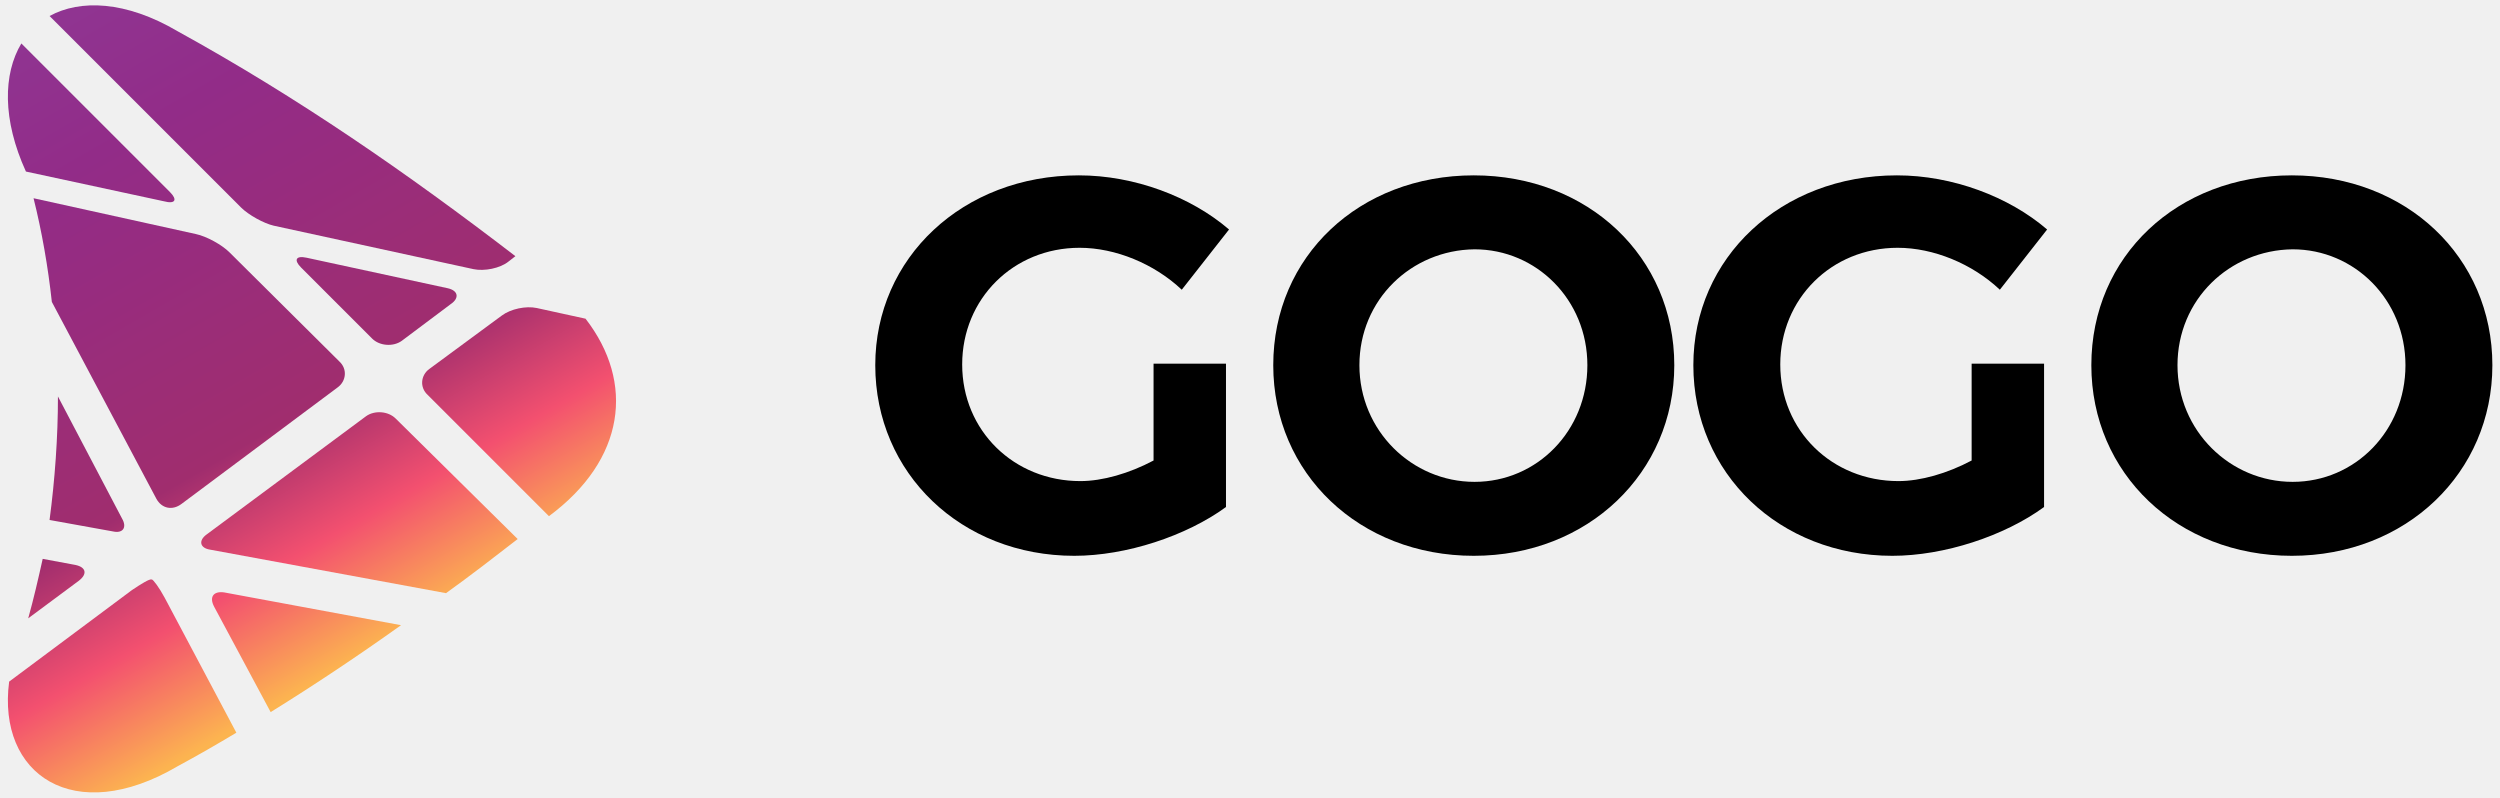
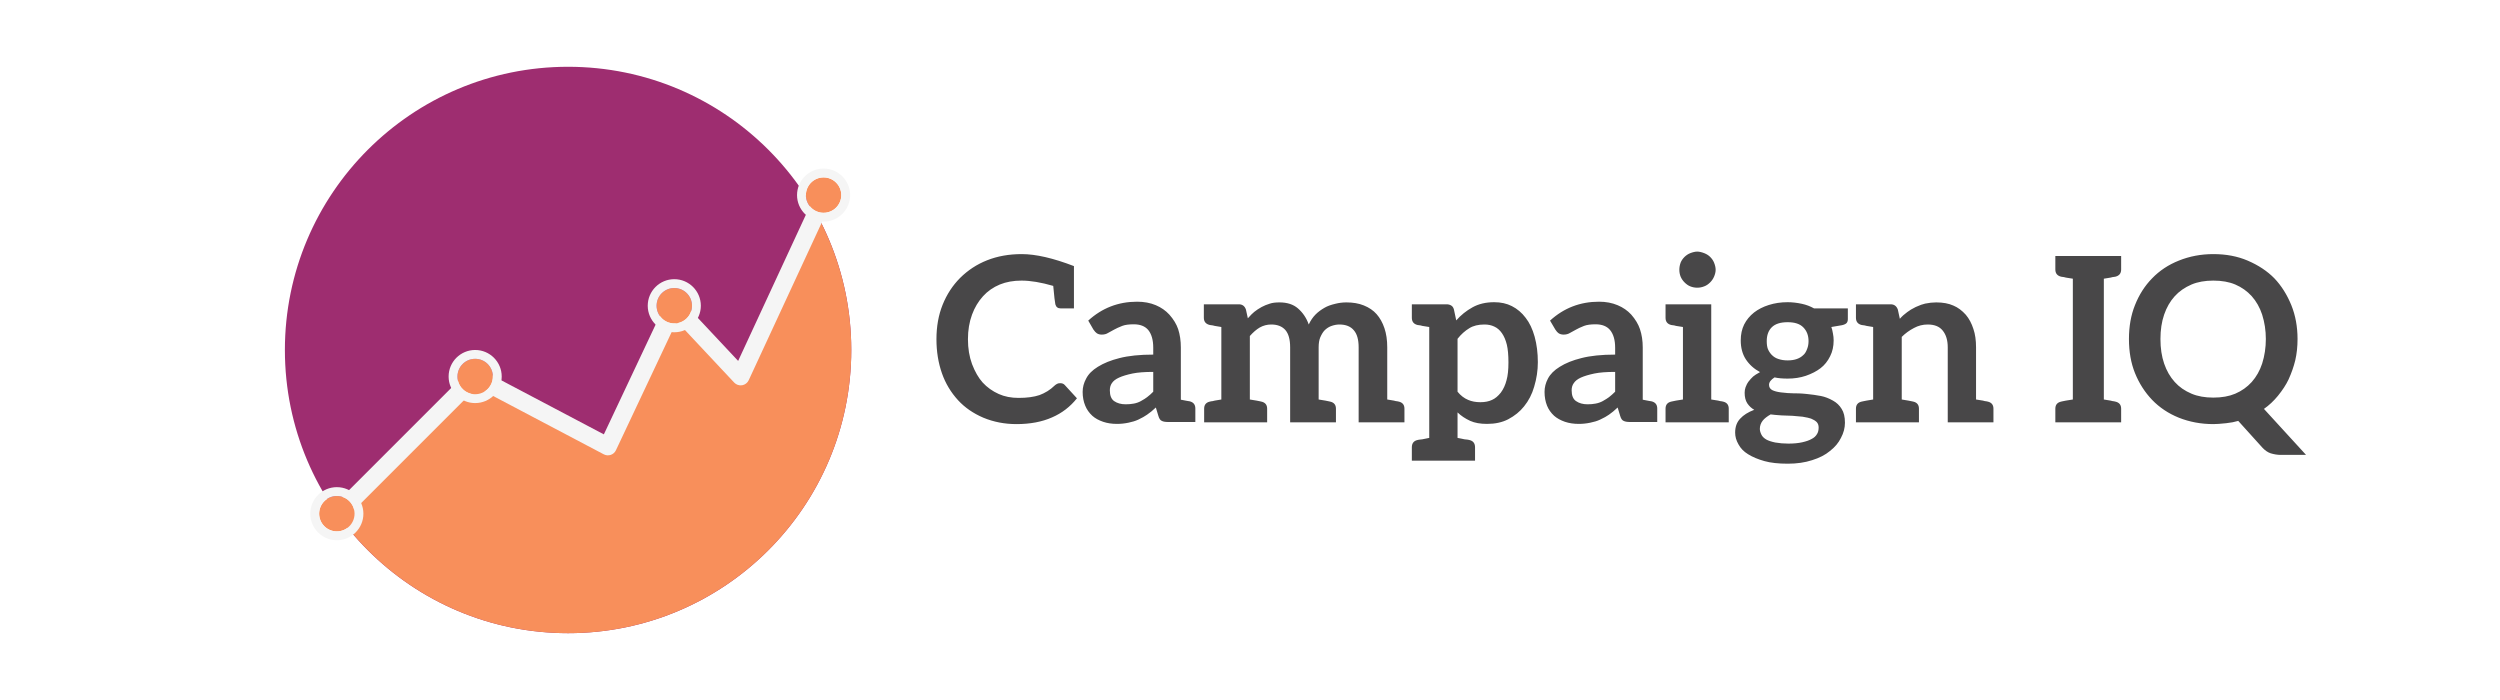
- <svg xmlns="http://www.w3.org/2000/svg" version="1.1" id="Layer_1" x="0px" y="0px" viewBox="0 0 327.9 104.6" style="enable-background:new 0 0 327.9 104.6;" xml:space="preserve">
-   <style type="text/css">
- 	.st0{fill:url(#SVGID_1_);}
- 	.st1{fill:url(#SVGID_2_);}
- 	.st2{fill:url(#SVGID_3_);}
- 	.st3{fill:url(#SVGID_4_);}
- 	.st4{fill:url(#SVGID_5_);}
- 	.st5{fill:url(#SVGID_6_);}
- 	.st6{fill:url(#SVGID_7_);}
- 	.st7{fill:url(#SVGID_8_);}
- 	.st8{fill:url(#SVGID_9_);}
- 	.st9{fill:url(#SVGID_10_);}
- </style>
-   <g>
-     <linearGradient id="SVGID_1_" gradientUnits="userSpaceOnUse" x1="-12.158" y1="-21.078" x2="50.025" y2="86.625">
-       <stop offset="0" style="stop-color:#8C42A1" />
-       <stop offset="0.389" style="stop-color:#922C88" />
-       <stop offset="0.731" style="stop-color:#A02D6E" />
-       <stop offset="0.86" style="stop-color:#F3506F" />
-       <stop offset="0.985" style="stop-color:#FCB450" />
-     </linearGradient>
-     <path class="st0" d="M20.5,65.4c0.7,1.3,2.1,1.6,3.3,0.7l20.5-15.3c1.1-0.8,1.3-2.4,0.2-3.4L30.1,33.1c-1-1-3-2.1-4.4-2.4L4.4,26   c1.1,4.4,1.9,9,2.4,13.6L20.5,65.4z" />
-     <linearGradient id="SVGID_2_" gradientUnits="userSpaceOnUse" x1="-40.403" y1="-4.771" x2="21.78" y2="102.932">
-       <stop offset="0" style="stop-color:#8C42A1" />
-       <stop offset="0.389" style="stop-color:#922C88" />
-       <stop offset="0.731" style="stop-color:#A02D6E" />
-       <stop offset="0.86" style="stop-color:#F3506F" />
-       <stop offset="0.985" style="stop-color:#FCB450" />
-     </linearGradient>
-     <path class="st1" d="M9.9,74.1l-4.3-0.8C5,76,4.4,78.6,3.7,81.1l6.6-4.9C11.5,75.3,11.3,74.4,9.9,74.1z" />
-     <linearGradient id="SVGID_3_" gradientUnits="userSpaceOnUse" x1="-32.969" y1="-9.063" x2="29.213" y2="98.64">
-       <stop offset="0" style="stop-color:#8C42A1" />
-       <stop offset="0.389" style="stop-color:#922C88" />
-       <stop offset="0.731" style="stop-color:#A02D6E" />
-       <stop offset="0.86" style="stop-color:#F3506F" />
-       <stop offset="0.985" style="stop-color:#FCB450" />
-     </linearGradient>
-     <path class="st2" d="M16,68L7.6,52c0,5.4-0.4,10.9-1.1,16.2l8.3,1.5C16.1,70,16.7,69.2,16,68z" />
-     <linearGradient id="SVGID_4_" gradientUnits="userSpaceOnUse" x1="-12.813" y1="-20.7" x2="49.369" y2="87.003">
-       <stop offset="0" style="stop-color:#8C42A1" />
-       <stop offset="0.389" style="stop-color:#922C88" />
-       <stop offset="0.731" style="stop-color:#A02D6E" />
-       <stop offset="0.86" style="stop-color:#F3506F" />
-       <stop offset="0.985" style="stop-color:#FCB450" />
-     </linearGradient>
-     <path class="st3" d="M22.3,25.2L2.8,5.7c-2.4,4-2.5,10,0.6,16.8l18.1,3.9C23,26.8,23.3,26.2,22.3,25.2z" />
-     <linearGradient id="SVGID_5_" gradientUnits="userSpaceOnUse" x1="7.894" y1="-32.655" x2="70.076" y2="75.048">
-       <stop offset="0" style="stop-color:#8C42A1" />
-       <stop offset="0.389" style="stop-color:#922C88" />
-       <stop offset="0.731" style="stop-color:#A02D6E" />
-       <stop offset="0.86" style="stop-color:#F3506F" />
-       <stop offset="0.985" style="stop-color:#FCB450" />
-     </linearGradient>
-     <path class="st4" d="M35.9,29.6l26.2,5.7c1.4,0.3,3.5-0.1,4.6-1l0.9-0.7C53.4,22.7,39.1,12.8,23.3,4.1c-6.8-4-12.8-4.2-16.8-2   l25.1,25.1C32.6,28.2,34.6,29.3,35.9,29.6z" />
-     <linearGradient id="SVGID_6_" gradientUnits="userSpaceOnUse" x1="9.082" y1="-33.341" x2="71.265" y2="74.362">
-       <stop offset="0" style="stop-color:#8C42A1" />
-       <stop offset="0.389" style="stop-color:#922C88" />
-       <stop offset="0.731" style="stop-color:#A02D6E" />
-       <stop offset="0.86" style="stop-color:#F3506F" />
-       <stop offset="0.985" style="stop-color:#FCB450" />
-     </linearGradient>
-     <path class="st5" d="M58.7,37.8l-18.5-4c-1.4-0.3-1.7,0.3-0.7,1.3l9.3,9.3c1,1,2.8,1.1,3.9,0.3l6.4-4.8   C60.3,39.1,60.1,38.1,58.7,37.8z" />
-     <linearGradient id="SVGID_7_" gradientUnits="userSpaceOnUse" x1="-17.145" y1="-18.198" x2="45.037" y2="89.504">
-       <stop offset="0" style="stop-color:#8C42A1" />
-       <stop offset="0.389" style="stop-color:#922C88" />
-       <stop offset="0.731" style="stop-color:#A02D6E" />
-       <stop offset="0.86" style="stop-color:#F3506F" />
-       <stop offset="0.985" style="stop-color:#FCB450" />
-     </linearGradient>
-     <path class="st6" d="M28.1,79.6l7.4,13.8C41.3,89.8,47,86,52.6,82l-23.2-4.3C28,77.5,27.4,78.3,28.1,79.6z" />
-     <linearGradient id="SVGID_8_" gradientUnits="userSpaceOnUse" x1="-7.617" y1="-23.7" x2="54.566" y2="84.003">
-       <stop offset="0" style="stop-color:#8C42A1" />
-       <stop offset="0.389" style="stop-color:#922C88" />
-       <stop offset="0.731" style="stop-color:#A02D6E" />
-       <stop offset="0.86" style="stop-color:#F3506F" />
-       <stop offset="0.985" style="stop-color:#FCB450" />
-     </linearGradient>
-     <path class="st7" d="M51.9,54.9c-1-1-2.8-1.1-3.9-0.3L27.1,70.1c-1.1,0.8-0.9,1.8,0.5,2l30.9,5.7c3.2-2.3,6.3-4.7,9.4-7.1   L51.9,54.9z" />
-     <linearGradient id="SVGID_9_" gradientUnits="userSpaceOnUse" x1="17.523" y1="-38.214" x2="79.705" y2="69.489">
-       <stop offset="0" style="stop-color:#8C42A1" />
-       <stop offset="0.389" style="stop-color:#922C88" />
-       <stop offset="0.731" style="stop-color:#A02D6E" />
-       <stop offset="0.86" style="stop-color:#F3506F" />
-       <stop offset="0.985" style="stop-color:#FCB450" />
-     </linearGradient>
-     <path class="st8" d="M65.8,41.4l-9.5,7c-1.1,0.8-1.3,2.4-0.2,3.4l15.9,15.9c10-7.4,11.3-17.5,4.8-25.9l-6.4-1.4   C69,40.1,67,40.5,65.8,41.4z" />
-     <linearGradient id="SVGID_10_" gradientUnits="userSpaceOnUse" x1="-41.402" y1="-4.194" x2="20.78" y2="103.509">
-       <stop offset="0" style="stop-color:#8C42A1" />
-       <stop offset="0.389" style="stop-color:#922C88" />
-       <stop offset="0.731" style="stop-color:#A02D6E" />
-       <stop offset="0.86" style="stop-color:#F3506F" />
-       <stop offset="0.985" style="stop-color:#FCB450" />
-     </linearGradient>
-     <path class="st9" d="M19.9,76c-0.3-0.1-1.4,0.6-2.6,1.4l-16.1,12c-1.6,12.2,8.5,19.1,22.1,11.1c2.6-1.4,5.2-2.9,7.7-4.4l-9.4-17.7   C20.9,77.1,20.1,76,19.9,76z" />
-     <g>
-       <path d="M151.2,47.7h9.6v18.8c-5.2,3.8-13.1,6.4-19.9,6.4c-14.8,0-26.1-10.8-26.1-25c0-14.1,11.5-24.9,26.7-24.9    c7.3,0,14.7,2.8,19.7,7.1l-6.2,7.9c-3.6-3.4-8.7-5.5-13.4-5.5c-8.7,0-15.4,6.7-15.4,15.3c0,8.7,6.8,15.3,15.5,15.3    c2.9,0,6.4-1,9.6-2.7V47.7z" />
-       <path d="M219.6,47.9c0,14.1-11.3,25-26.3,25s-26.3-10.8-26.3-25c0-14.3,11.3-24.9,26.3-24.9S219.6,33.7,219.6,47.9z M178.3,47.9    c0,8.6,6.9,15.3,15.1,15.3c8.2,0,14.8-6.7,14.8-15.3c0-8.6-6.7-15.2-14.8-15.2C185.1,32.8,178.3,39.3,178.3,47.9z" />
-       <path d="M258.5,47.7h9.6v18.8c-5.2,3.8-13.1,6.4-19.9,6.4c-14.8,0-26.1-10.8-26.1-25c0-14.1,11.5-24.9,26.7-24.9    c7.3,0,14.7,2.8,19.7,7.1l-6.2,7.9c-3.6-3.4-8.7-5.5-13.4-5.5c-8.7,0-15.4,6.7-15.4,15.3c0,8.7,6.8,15.3,15.5,15.3    c2.9,0,6.4-1,9.6-2.7V47.7z" />
-       <path d="M326.9,47.9c0,14.1-11.3,25-26.3,25s-26.3-10.8-26.3-25c0-14.3,11.3-24.9,26.3-24.9S326.9,33.7,326.9,47.9z M285.6,47.9    c0,8.6,6.9,15.3,15.1,15.3c8.2,0,14.8-6.7,14.8-15.3c0-8.6-6.7-15.2-14.8-15.2C292.4,32.8,285.6,39.3,285.6,47.9z" />
+ <svg xmlns="http://www.w3.org/2000/svg" version="1.1" width="250" height="70" viewBox="0 0 250 70" xml:space="preserve">
+   <defs>
+ </defs>
+   <rect x="0" y="0" width="100%" height="100%" fill="#ffffff" />
+   <g transform="matrix(1 0 0 1 167.4144 35)" style="" id="102902">
+     <path xml:space="preserve" font-family="Aleo" font-size="23" font-style="normal" font-weight="bold" style="stroke: none; stroke-width: 0; stroke-dasharray: none; stroke-linecap: butt; stroke-dashoffset: 0; stroke-linejoin: miter; stroke-miterlimit: 4; is-custom-font: none; font-file-url: none; fill: rgb(72,71,72); fill-rule: nonzero; opacity: 1; white-space: pre;" d="M-61.35-4.16Q-61.77-4.16-61.88-4.57L-61.88-4.57Q-61.95-4.87-62.09-6.41L-62.09-6.41Q-63.91-6.94-65.26-6.94L-65.26-6.94Q-66.48-6.94-67.43-6.55L-67.43-6.55Q-68.42-6.14-69.11-5.38L-69.11-5.38Q-69.82-4.60-70.21-3.54L-70.21-3.54Q-70.62-2.43-70.62-1.08L-70.62-1.08Q-70.62 0.30-70.21 1.41L-70.21 1.41Q-69.77 2.56-69.15 3.25L-69.15 3.25Q-68.48 3.98-67.54 4.40L-67.54 4.40Q-66.67 4.79-65.56 4.79L-65.56 4.79Q-64.92 4.79-64.41 4.72L-64.41 4.72Q-63.88 4.65-63.47 4.51L-63.47 4.51Q-63.08 4.37-62.67 4.12L-62.67 4.12Q-62.32 3.91-61.91 3.52L-61.91 3.52Q-61.84 3.45-61.65 3.36L-61.65 3.36Q-61.56 3.32-61.38 3.32L-61.38 3.32Q-61.10 3.32-60.94 3.50L-60.94 3.50L-59.72 4.83Q-60.73 6.10-62.21 6.74L-62.21 6.74Q-63.72 7.41-65.77 7.41L-65.77 7.41Q-67.54 7.41-69.08 6.77L-69.08 6.77Q-70.60 6.12-71.61 5.02L-71.61 5.02Q-72.69 3.84-73.22 2.33L-73.22 2.33Q-73.77 0.76-73.77-1.08L-73.77-1.08Q-73.77-2.99-73.15-4.53L-73.15-4.53Q-72.53-6.07-71.41-7.20L-71.41-7.20Q-70.23-8.37-68.71-8.97L-68.71-8.97Q-67.15-9.59-65.24-9.59L-65.24-9.59Q-63.13-9.59-60.02-8.39L-60.02-8.39L-60.02-4.16L-61.35-4.16ZM-48.45 5.13Q-47.88 5.27-47.88 5.85L-47.88 5.85L-47.88 7.20L-50.59 7.20Q-51.03 7.20-51.23 7.09L-51.23 7.09Q-51.46 7.00-51.58 6.58L-51.58 6.58L-51.83 5.75Q-52.29 6.19-52.71 6.47L-52.71 6.47Q-53.03 6.70-53.60 6.97L-53.60 6.97Q-54.02 7.16-54.57 7.27L-54.57 7.27Q-55.14 7.39-55.72 7.39L-55.72 7.39Q-56.48 7.39-57.10 7.18L-57.10 7.18Q-57.77 6.95-58.18 6.58L-58.18 6.58Q-58.66 6.14-58.89 5.57L-58.89 5.57Q-59.15 4.95-59.15 4.19L-59.15 4.19Q-59.15 3.50-58.80 2.86L-58.80 2.86Q-58.46 2.19-57.63 1.68L-57.63 1.68Q-56.75 1.13-55.47 0.81L-55.47 0.81Q-54.11 0.46-52.09 0.46L-52.09 0.46L-52.09-0.23Q-52.09-1.38-52.59-2.00L-52.59-2.00Q-53.07-2.57-54.04-2.57L-54.04-2.57Q-54.78-2.57-55.19-2.41L-55.19-2.41Q-55.72-2.20-56.00-2.04L-56.00-2.04L-56.62-1.70Q-56.87-1.54-57.24-1.54L-57.24-1.54Q-57.54-1.54-57.74-1.68L-57.74-1.68Q-57.88-1.77-58.07-2.04L-58.07-2.04L-58.59-2.94Q-56.52-4.83-53.70-4.83L-53.70-4.83Q-52.66-4.83-51.83-4.48L-51.83-4.48Q-51.03-4.14-50.48-3.54L-50.48-3.54Q-49.85-2.83-49.60-2.09L-49.60-2.09Q-49.33-1.26-49.33-0.25L-49.33-0.25L-49.33 4.97L-48.70 5.09L-48.45 5.13ZM-52.09 2.19Q-53.37 2.19-54.16 2.35L-54.16 2.35Q-55.01 2.53-55.51 2.76L-55.51 2.76Q-56.02 2.99-56.23 3.32L-56.23 3.32Q-56.43 3.61-56.43 4.03L-56.43 4.03Q-56.43 4.81-56.00 5.11L-56.00 5.11Q-55.54 5.43-54.85 5.43L-54.85 5.43Q-54.41 5.43-54.04 5.36L-54.04 5.36Q-53.65 5.29-53.33 5.11L-53.33 5.11Q-52.91 4.88-52.71 4.72L-52.71 4.72Q-52.38 4.47-52.09 4.17L-52.09 4.17L-52.09 2.19ZM-27.54 5.16Q-26.97 5.29-26.97 5.87L-26.97 5.87L-26.97 7.23L-31.55 7.23L-31.55-0.27Q-31.55-1.42-32.03-1.97L-32.03-1.97Q-32.51-2.55-33.48-2.55L-33.48-2.55Q-33.87-2.55-34.31-2.39L-34.31-2.39Q-34.67-2.25-34.95-1.97L-34.95-1.97Q-35.18-1.74-35.39-1.26L-35.39-1.26Q-35.55-0.87-35.55-0.27L-35.55-0.27L-35.55 4.95L-34.88 5.06L-34.54 5.13L-34.40 5.16Q-33.82 5.29-33.82 5.87L-33.82 5.87L-33.82 7.23L-38.40 7.23L-38.40-0.27Q-38.40-1.45-38.88-2.00L-38.88-2.00Q-39.37-2.55-40.29-2.55L-40.29-2.55Q-40.91-2.55-41.44-2.25L-41.44-2.25Q-41.92-1.97-42.43-1.40L-42.43-1.40L-42.43 4.95L-41.76 5.06L-41.41 5.13L-41.28 5.16Q-40.70 5.29-40.70 5.87L-40.70 5.87L-40.70 7.23L-47.00 7.23L-47.00 5.87Q-47.00 5.29-46.43 5.16L-46.43 5.16L-46.29 5.13Q-46.22 5.13-46.14 5.11Q-46.06 5.09-45.94 5.06L-45.94 5.06L-45.28 4.95L-45.28-2.30L-45.94-2.41Q-46.06-2.43-46.14-2.46Q-46.22-2.48-46.29-2.48L-46.29-2.48L-46.43-2.50Q-47.03-2.64-47.03-3.22L-47.03-3.22L-47.03-4.57L-43.53-4.57Q-43.00-4.57-42.82-4.04L-42.82-4.04L-42.63-3.17Q-42.22-3.63-41.99-3.81L-41.99-3.81Q-41.67-4.07-41.25-4.30L-41.25-4.30Q-40.88-4.50-40.42-4.64L-40.42-4.64Q-40.06-4.76-39.46-4.76L-39.46-4.76Q-38.31-4.76-37.62-4.16L-37.62-4.16Q-36.88-3.52-36.54-2.55L-36.54-2.55Q-36.26-3.15-35.85-3.56L-35.85-3.56Q-35.48-3.93-34.95-4.23L-34.95-4.23Q-34.56-4.46-33.89-4.62L-33.89-4.62Q-33.34-4.76-32.77-4.76L-32.77-4.76Q-31.78-4.76-31.04-4.46L-31.04-4.46Q-30.24-4.14-29.75-3.58L-29.75-3.58Q-29.25-3.01-28.97-2.18L-28.97-2.18Q-28.69-1.35-28.69-0.27L-28.69-0.27L-28.69 4.95L-28.03 5.06Q-27.91 5.09-27.83 5.11Q-27.75 5.13-27.68 5.13L-27.68 5.13L-27.54 5.16ZM-13.95-1.33Q-13.63-0.16-13.63 1.22L-13.63 1.22Q-13.63 2.46-14.00 3.68L-14.00 3.68Q-14.32 4.79-15.01 5.64L-15.01 5.64Q-15.63 6.42-16.60 6.93L-16.60 6.93Q-17.49 7.39-18.71 7.39L-18.71 7.39Q-19.72 7.39-20.39 7.09L-20.39 7.09Q-21.15 6.74-21.66 6.24L-21.66 6.24L-21.66 8.79Q-21.43 8.84-21.25 8.87Q-21.08 8.90-20.97 8.93L-20.97 8.93Q-20.60 8.97-20.62 8.97L-20.62 8.97L-20.48 9.00Q-19.91 9.13-19.91 9.73L-19.91 9.73L-19.91 11.07L-26.23 11.07L-26.23 9.73Q-26.23 9.13-25.66 9.00L-25.66 9.00L-25.52 8.97L-25.18 8.93L-24.49 8.79L-24.49-2.30L-25.18-2.41Q-25.29-2.43-25.37-2.46Q-25.45-2.48-25.52-2.48L-25.52-2.48L-25.66-2.50Q-26.23-2.64-26.23-3.22L-26.23-3.22L-26.23-4.57L-22.76-4.57Q-22.48-4.57-22.28-4.44L-22.28-4.44Q-22.09-4.32-22.02-4.04L-22.02-4.04L-21.79-2.96Q-21.10-3.75-20.16-4.27L-20.16-4.27Q-19.24-4.78-18.00-4.78L-18.00-4.78Q-16.99-4.78-16.23-4.39L-16.23-4.39Q-15.42-3.98-14.85-3.22L-14.85-3.22Q-14.27-2.48-13.95-1.33L-13.95-1.33ZM-16.76 3.02Q-16.57 2.35-16.57 1.25L-16.57 1.25Q-16.57 0.14-16.73-0.53L-16.73-0.53Q-16.90-1.22-17.22-1.68L-17.22-1.68Q-17.54-2.14-17.98-2.34L-17.98-2.34Q-18.41-2.55-18.97-2.55L-18.97-2.55Q-19.89-2.55-20.48-2.18L-20.48-2.18Q-21.13-1.79-21.66-1.12L-21.66-1.12L-21.66 4.17Q-21.20 4.74-20.60 4.99L-20.60 4.99Q-20.07 5.22-19.38 5.22L-19.38 5.22Q-18.69 5.22-18.21 4.99L-18.21 4.99Q-17.75 4.79-17.33 4.26L-17.33 4.26Q-16.94 3.73-16.76 3.02L-16.76 3.02ZM-2.27 5.13Q-1.69 5.27-1.69 5.85L-1.69 5.85L-1.69 7.20L-4.41 7.20Q-4.84 7.20-5.05 7.09L-5.05 7.09Q-5.28 7.00-5.40 6.58L-5.40 6.58L-5.65 5.75Q-6.11 6.19-6.52 6.47L-6.52 6.47Q-6.84 6.70-7.42 6.97L-7.42 6.97Q-7.83 7.16-8.39 7.27L-8.39 7.27Q-8.96 7.39-9.54 7.39L-9.54 7.39Q-10.29 7.39-10.92 7.18L-10.92 7.18Q-11.58 6.95-12.00 6.58L-12.00 6.58Q-12.48 6.14-12.71 5.57L-12.71 5.57Q-12.96 4.95-12.96 4.19L-12.96 4.19Q-12.96 3.50-12.62 2.86L-12.62 2.86Q-12.27 2.19-11.44 1.68L-11.44 1.68Q-10.57 1.13-9.28 0.81L-9.28 0.81Q-7.93 0.46-5.90 0.46L-5.90 0.46L-5.90-0.23Q-5.90-1.38-6.41-2.00L-6.41-2.00Q-6.89-2.57-7.86-2.57L-7.86-2.57Q-8.59-2.57-9.01-2.41L-9.01-2.41Q-9.54-2.20-9.81-2.04L-9.81-2.04L-10.43-1.70Q-10.69-1.54-11.05-1.54L-11.05-1.54Q-11.35-1.54-11.56-1.68L-11.56-1.68Q-11.70-1.77-11.88-2.04L-11.88-2.04L-12.41-2.94Q-10.34-4.83-7.51-4.83L-7.51-4.83Q-6.48-4.83-5.65-4.48L-5.65-4.48Q-4.84-4.14-4.29-3.54L-4.29-3.54Q-3.67-2.83-3.42-2.09L-3.42-2.09Q-3.14-1.26-3.14-0.25L-3.14-0.25L-3.14 4.97L-2.52 5.09L-2.27 5.13ZM-5.90 2.19Q-7.19 2.19-7.97 2.35L-7.97 2.35Q-8.82 2.53-9.33 2.76L-9.33 2.76Q-9.83 2.99-10.04 3.32L-10.04 3.32Q-10.25 3.61-10.25 4.03L-10.25 4.03Q-10.25 4.81-9.81 5.11L-9.81 5.11Q-9.35 5.43-8.66 5.43L-8.66 5.43Q-8.22 5.43-7.86 5.36L-7.86 5.36Q-7.47 5.29-7.14 5.11L-7.14 5.11Q-6.73 4.88-6.52 4.72L-6.52 4.72Q-6.20 4.47-5.90 4.17L-5.90 4.17L-5.90 2.19ZM4.15-8.02Q4.15-7.70 3.99-7.33L3.99-7.33Q3.85-7.01 3.60-6.76L3.60-6.76Q3.32-6.48 3.02-6.37L3.02-6.37Q2.68-6.23 2.31-6.23L2.31-6.23Q1.94-6.23 1.60-6.37L1.60-6.37Q1.32-6.48 1.04-6.76L1.04-6.76Q0.79-7.01 0.65-7.33L0.65-7.33Q0.52-7.66 0.52-8.02L0.52-8.02Q0.52-8.39 0.65-8.74L0.65-8.74Q0.77-9.04 1.04-9.31L1.04-9.31Q1.30-9.56 1.60-9.68L1.60-9.68Q2.01-9.84 2.31-9.84L2.31-9.84Q2.61-9.84 3.02-9.68L3.02-9.68Q3.37-9.54 3.60-9.31L3.60-9.31Q3.87-9.04 3.99-8.74L3.99-8.74Q4.15-8.35 4.15-8.02L4.15-8.02ZM4.89 5.16Q5.46 5.29 5.46 5.87L5.46 5.87L5.46 7.23L-0.86 7.23L-0.86 5.87Q-0.86 5.29-0.29 5.16L-0.29 5.16L-0.15 5.13L0.19 5.06L0.88 4.95L0.88-2.30L0.19-2.41Q0.08-2.43-0.00-2.46Q-0.08-2.48-0.15-2.48L-0.15-2.48L-0.29-2.50Q-0.86-2.64-0.86-3.22L-0.86-3.22L-0.86-4.57L3.71-4.57L3.71 4.95L4.40 5.06Q4.52 5.09 4.60 5.11Q4.68 5.13 4.75 5.13L4.75 5.13L4.89 5.16ZM11.35-4.78Q12.02-4.78 12.77-4.62L12.77-4.62Q13.42-4.48 13.99-4.16L13.99-4.16L17.37-4.16L17.37-3.10Q17.37-2.83 17.24-2.69L17.24-2.69Q17.10-2.55 16.78-2.48L16.78-2.48L15.72-2.30Q15.81-2.07 15.88-1.65L15.88-1.65Q15.95-1.31 15.95-0.96L15.95-0.96Q15.95-0.07 15.60 0.62L15.60 0.62Q15.24 1.36 14.64 1.82L14.64 1.82Q14.04 2.28 13.17 2.58L13.17 2.58Q12.34 2.86 11.35 2.86L11.35 2.86Q10.57 2.86 10.04 2.74L10.04 2.74Q9.49 3.09 9.49 3.48L9.49 3.48Q9.49 3.84 9.81 4.01L9.81 4.01Q10.13 4.17 10.68 4.24L10.68 4.24Q11.42 4.33 11.90 4.33L11.90 4.33Q12.13 4.33 12.48 4.34Q12.82 4.35 13.28 4.40L13.28 4.40Q13.99 4.47 14.68 4.60L14.68 4.60Q15.28 4.72 15.88 5.06L15.88 5.06Q16.43 5.36 16.75 5.89L16.75 5.89Q17.08 6.40 17.08 7.27L17.08 7.27Q17.08 8.05 16.68 8.79L16.68 8.79Q16.32 9.53 15.58 10.10L15.58 10.10Q14.89 10.68 13.79 11.02L13.79 11.02Q12.71 11.37 11.37 11.37L11.37 11.37Q9.95 11.37 9.03 11.11L9.03 11.11Q8.06 10.84 7.39 10.42L7.39 10.42Q6.75 10.03 6.43 9.43L6.43 9.43Q6.10 8.86 6.10 8.26L6.10 8.26Q6.10 7.39 6.61 6.86L6.61 6.86Q7.09 6.33 8.01 5.98L8.01 5.98Q7.60 5.75 7.32 5.34L7.32 5.34Q7.05 4.93 7.05 4.28L7.05 4.28Q7.05 3.98 7.14 3.73L7.14 3.73Q7.28 3.36 7.42 3.18L7.42 3.18Q7.65 2.88 7.90 2.65L7.90 2.65Q8.08 2.49 8.59 2.21L8.59 2.21Q7.69 1.73 7.16 0.92L7.16 0.92Q6.66 0.14 6.66-0.96L6.66-0.96Q6.66-1.86 7.00-2.55L7.00-2.55Q7.35-3.24 7.99-3.75L7.99-3.75Q8.61-4.23 9.46-4.50L9.46-4.50Q10.34-4.78 11.35-4.78L11.35-4.78ZM11.35 1.04Q11.88 1.04 12.27 0.90L12.27 0.90Q12.66 0.76 12.91 0.51L12.91 0.51Q13.14 0.33 13.30-0.11L13.30-0.11Q13.44-0.46 13.44-0.89L13.44-0.89Q13.44-1.74 12.91-2.27L12.91-2.27Q12.41-2.78 11.35-2.78L11.35-2.78Q10.27-2.78 9.76-2.27L9.76-2.27Q9.26-1.77 9.26-0.89L9.26-0.89Q9.26-0.41 9.37-0.11L9.37-0.11Q9.51 0.23 9.76 0.49L9.76 0.49Q10.06 0.79 10.43 0.90L10.43 0.90Q10.84 1.04 11.35 1.04L11.35 1.04ZM14.45 7.75Q14.45 7.41 14.25 7.20L14.25 7.20Q14.04 7.00 13.69 6.86L13.69 6.86Q13.44 6.77 12.84 6.67L12.84 6.67Q12.48 6.63 11.83 6.58L11.83 6.58L10.73 6.54Q9.99 6.49 9.65 6.44L9.65 6.44Q9.12 6.74 8.86 7.06L8.86 7.06Q8.57 7.43 8.57 7.89L8.57 7.89Q8.57 8.15 8.73 8.47L8.73 8.47Q8.86 8.74 9.21 8.95L9.21 8.95Q9.53 9.13 10.11 9.25L10.11 9.25Q10.73 9.36 11.42 9.36L11.42 9.36Q12.22 9.36 12.80 9.23L12.80 9.23Q13.42 9.09 13.74 8.90L13.74 8.90Q14.11 8.72 14.29 8.40L14.29 8.40Q14.45 8.15 14.45 7.75L14.45 7.75ZM31.36 5.16Q31.93 5.29 31.93 5.87L31.93 5.87L31.93 7.23L27.36 7.23L27.36-0.27Q27.36-1.33 26.85-1.95L26.85-1.95Q26.37-2.55 25.36-2.55L25.36-2.55Q24.62-2.55 23.98-2.20L23.98-2.20Q23.29-1.84 22.76-1.31L22.76-1.31L22.76 4.95L23.42 5.06L23.77 5.13L23.91 5.16Q24.48 5.29 24.48 5.87L24.48 5.87L24.48 7.23L18.18 7.23L18.18 5.87Q18.18 5.29 18.75 5.16L18.75 5.16L18.89 5.13L19.24 5.06L19.90 4.95L19.90-2.30L19.24-2.41Q19.12-2.43 19.04-2.46Q18.96-2.48 18.89-2.48L18.89-2.48L18.75-2.50Q18.18-2.64 18.18-3.22L18.18-3.22L18.18-4.57L21.65-4.57Q22.18-4.57 22.37-4.04L22.37-4.04L22.57-3.12Q22.89-3.49 23.31-3.79L23.31-3.79Q23.63-4.04 24.16-4.30L24.16-4.30Q24.76-4.57 25.10-4.64L25.10-4.64Q25.68-4.76 26.21-4.76L26.21-4.76Q27.22-4.76 27.93-4.44L27.93-4.44Q28.60-4.16 29.17-3.52L29.17-3.52Q29.66-2.94 29.93-2.09L29.93-2.09Q30.19-1.33 30.19-0.27L30.19-0.27L30.19 4.95L30.88 5.06Q30.99 5.09 31.07 5.11Q31.15 5.13 31.22 5.13L31.22 5.13L31.36 5.16ZM44.12-7.33L43.99-7.31Q43.92-7.31 43.84-7.29Q43.76-7.26 43.64-7.24L43.64-7.24L42.97-7.13L42.97 4.95L43.64 5.06Q43.76 5.09 43.84 5.11Q43.92 5.13 43.99 5.13L43.99 5.13L44.12 5.16Q44.70 5.29 44.70 5.87L44.70 5.87L44.70 7.23L38.12 7.23L38.12 5.87Q38.12 5.29 38.70 5.16L38.70 5.16L38.83 5.13L39.18 5.06L39.87 4.95L39.87-7.13L39.18-7.24Q39.06-7.26 38.98-7.29Q38.90-7.31 38.83-7.31L38.83-7.31L38.70-7.33Q38.12-7.47 38.12-8.05L38.12-8.05L38.12-9.40L44.70-9.40L44.70-8.05Q44.70-7.47 44.12-7.33L44.12-7.33ZM62.34-1.10Q62.34 0.05 62.11 1.04L62.11 1.04Q61.88 1.98 61.44 2.95L61.44 2.95Q61.07 3.73 60.38 4.58L60.38 4.58Q59.74 5.36 58.98 5.89L58.98 5.89L63.19 10.49L60.66 10.49Q60.18 10.49 59.65 10.33L59.65 10.33Q59.23 10.19 58.84 9.78L58.84 9.78L56.41 7.09Q55.88 7.25 55.21 7.32L55.21 7.32Q54.38 7.41 53.92 7.41L53.92 7.41Q52.08 7.41 50.47 6.77L50.47 6.77Q48.91 6.14 47.80 4.99L47.80 4.99Q46.70 3.84 46.08 2.30L46.08 2.30Q45.48 0.81 45.48-1.10L45.48-1.10Q45.48-2.99 46.08-4.48L46.08-4.48Q46.70-6.05 47.80-7.17L47.80-7.17Q48.91-8.32 50.47-8.94L50.47-8.94Q52.08-9.59 53.92-9.59L53.92-9.59Q55.83-9.59 57.35-8.94L57.35-8.94Q58.96-8.25 60.02-7.17L60.02-7.17Q61.07-6.07 61.72-4.48L61.72-4.48Q62.34-2.94 62.34-1.10L62.34-1.10ZM59.17-1.10Q59.17-2.37 58.80-3.54L58.80-3.54Q58.45-4.60 57.76-5.38L57.76-5.38Q57.07-6.14 56.11-6.55L56.11-6.55Q55.19-6.94 53.92-6.94L53.92-6.94Q52.66-6.94 51.74-6.55L51.74-6.55Q50.72-6.11 50.06-5.38L50.06-5.38Q49.37-4.62 49.00-3.54L49.00-3.54Q48.63-2.46 48.63-1.10L48.63-1.10Q48.63 0.28 49.00 1.36L49.00 1.36Q49.37 2.44 50.06 3.20L50.06 3.20Q50.72 3.94 51.74 4.37L51.74 4.37Q52.66 4.76 53.92 4.76L53.92 4.76Q55.19 4.76 56.11 4.37L56.11 4.37Q57.07 3.96 57.76 3.20L57.76 3.20Q58.45 2.42 58.80 1.36L58.80 1.36Q59.17 0.19 59.17-1.10L59.17-1.10Z" />
+   </g>
+   <g transform="matrix(0.0708 0 0 0.0708 56.8089 34.9978)" id="63586">
+     <g style="" vector-effect="non-scaling-stroke">
+       <g transform="matrix(1.5625 0 0 1.5625 0 0)" id="441987">
+         <circle style="stroke: none; stroke-width: 1; stroke-dasharray: none; stroke-linecap: butt; stroke-dashoffset: 0; stroke-linejoin: miter; stroke-miterlimit: 4; is-custom-font: none; font-file-url: none; fill: rgb(158,45,112); fill-rule: nonzero; opacity: 1;" cx="0" cy="0" r="256" />
+       </g>
+       <g transform="matrix(1.5625 0 0 1.5625 40.625 103.5906)" id="284554">
+         <path style="stroke: none; stroke-width: 1; stroke-dasharray: none; stroke-linecap: butt; stroke-dashoffset: 0; stroke-linejoin: miter; stroke-miterlimit: 4; is-custom-font: none; font-file-url: none; fill: rgb(248,143,91); fill-rule: nonzero; opacity: 1;" transform=" translate(-282, -322.298)" d="M 412 280 l -60 -64 l -60 127.252 L 172 280 L 52 400 v 10.62 C 98.752 472.204 172.72 512 256 512 c 141.384 0 256 -114.616 256 -256 c 0 -44.752 -11.512 -86.8 -31.696 -123.404 L 412 280 z" stroke-linecap="round" />
+       </g>
+       <g transform="matrix(1.5625 0 0 1.5625 21.8745 3.1271)" id="733021">
+         <path style="stroke: none; stroke-width: 1; stroke-dasharray: none; stroke-linecap: butt; stroke-dashoffset: 0; stroke-linejoin: miter; stroke-miterlimit: 4; is-custom-font: none; font-file-url: none; fill: rgb(245,245,245); fill-rule: nonzero; opacity: 1;" transform=" translate(-269.9997, -258.0014)" d="M 52 408 c -2.048 0 -4.092 -0.78 -5.656 -2.344 c -3.124 -3.124 -3.124 -8.188 0 -11.312 l 120 -120 c 2.48 -2.48 6.28 -3.064 9.388 -1.42 l 112.6 59.36 l 56.432 -119.688 c 1.124 -2.4 3.368 -4.08 5.984 -4.492 c 2.624 -0.424 5.268 0.496 7.084 2.428 l 51.892 55.356 L 480.74 112.64 c 1.86 -4.012 6.612 -5.748 10.62 -3.896 c 4.008 1.856 5.752 6.612 3.896 10.62 l -76 164 c -1.116 2.416 -3.36 4.112 -5.984 4.54 c -2.616 0.408 -5.288 -0.492 -7.104 -2.424 l -51.948 -55.424 L 299.24 346.66 c -0.924 1.976 -2.628 3.484 -4.7 4.176 c -2.064 0.696 -4.332 0.508 -6.264 -0.508 l -114.78 -60.504 L 57.664 405.652 C 56.096 407.22 54.048 408 52 408 z" stroke-linecap="round" />
+       </g>
+       <g transform="matrix(1.5625 0 0 1.5625 -131.25 37.5001)" id="893309">
+         <circle style="stroke: none; stroke-width: 1; stroke-dasharray: none; stroke-linecap: butt; stroke-dashoffset: 0; stroke-linejoin: miter; stroke-miterlimit: 4; is-custom-font: none; font-file-url: none; fill: rgb(248,143,91); fill-rule: nonzero; opacity: 1;" cx="0" cy="0" r="16" />
+       </g>
+       <g transform="matrix(1.5625 0 0 1.5625 -131.25 37.4999)" id="201506">
+         <path style="stroke: none; stroke-width: 1; stroke-dasharray: none; stroke-linecap: butt; stroke-dashoffset: 0; stroke-linejoin: miter; stroke-miterlimit: 4; is-custom-font: none; font-file-url: none; fill: rgb(245,245,245); fill-rule: nonzero; opacity: 1;" transform=" translate(-172, -280)" d="M 172 264 c 8.84 0 16 7.16 16 16 s -7.16 16 -16 16 s -16 -7.16 -16 -16 S 163.16 264 172 264 M 172 256 c -13.236 0 -24 10.764 -24 24 s 10.764 24 24 24 s 24 -10.764 24 -24 S 185.236 256 172 256 L 172 256 z" stroke-linecap="round" />
+       </g>
+       <g transform="matrix(1.5625 0 0 1.5625 -326.6187 231.25)" id="629836">
+         <circle style="stroke: none; stroke-width: 1; stroke-dasharray: none; stroke-linecap: butt; stroke-dashoffset: 0; stroke-linejoin: miter; stroke-miterlimit: 4; is-custom-font: none; font-file-url: none; fill: rgb(248,143,91); fill-rule: nonzero; opacity: 1;" cx="0" cy="0" r="16" />
+       </g>
+       <g transform="matrix(1.5625 0 0 1.5625 -326.6187 231.25)" id="439021">
+         <path style="stroke: none; stroke-width: 1; stroke-dasharray: none; stroke-linecap: butt; stroke-dashoffset: 0; stroke-linejoin: miter; stroke-miterlimit: 4; is-custom-font: none; font-file-url: none; fill: rgb(245,245,245); fill-rule: nonzero; opacity: 1;" transform=" translate(-46.964, -404)" d="M 46.964 388 c 8.84 0 16 7.16 16 16 s -7.16 16 -16 16 s -16 -7.16 -16 -16 S 38.124 388 46.964 388 M 46.964 380 c -13.236 0 -24 10.764 -24 24 s 10.764 24 24 24 s 24 -10.764 24 -24 S 60.2 380 46.964 380 L 46.964 380 z" stroke-linecap="round" />
+       </g>
+       <g transform="matrix(1.5625 0 0 1.5625 360.875 -218.75)" id="798466">
+         <circle style="stroke: none; stroke-width: 1; stroke-dasharray: none; stroke-linecap: butt; stroke-dashoffset: 0; stroke-linejoin: miter; stroke-miterlimit: 4; is-custom-font: none; font-file-url: none; fill: rgb(248,143,91); fill-rule: nonzero; opacity: 1;" cx="0" cy="0" r="16" />
+       </g>
+       <g transform="matrix(1.5625 0 0 1.5625 360.875 -218.75)" id="27879">
+         <path style="stroke: none; stroke-width: 1; stroke-dasharray: none; stroke-linecap: butt; stroke-dashoffset: 0; stroke-linejoin: miter; stroke-miterlimit: 4; is-custom-font: none; font-file-url: none; fill: rgb(245,245,245); fill-rule: nonzero; opacity: 1;" transform=" translate(-486.96, -116)" d="M 486.96 100 c 8.844 0 16 7.16 16 16 s -7.156 16 -16 16 c -8.836 0 -16 -7.16 -16 -16 S 478.124 100 486.96 100 M 486.96 92 c -13.236 0 -24 10.764 -24 24 s 10.764 24 24 24 c 13.24 0 24 -10.764 24 -24 S 500.2 92 486.96 92 L 486.96 92 z" stroke-linecap="round" />
+       </g>
+       <g transform="matrix(1.5625 0 0 1.5625 150 -62.5001)" id="864661">
+         <circle style="stroke: none; stroke-width: 1; stroke-dasharray: none; stroke-linecap: butt; stroke-dashoffset: 0; stroke-linejoin: miter; stroke-miterlimit: 4; is-custom-font: none; font-file-url: none; fill: rgb(248,143,91); fill-rule: nonzero; opacity: 1;" cx="0" cy="0" r="16" />
+       </g>
+       <g transform="matrix(1.5625 0 0 1.5625 150 -62.5001)" id="220196">
+         <path style="stroke: none; stroke-width: 1; stroke-dasharray: none; stroke-linecap: butt; stroke-dashoffset: 0; stroke-linejoin: miter; stroke-miterlimit: 4; is-custom-font: none; font-file-url: none; fill: rgb(245,245,245); fill-rule: nonzero; opacity: 1;" transform=" translate(-352, -216)" d="M 352 200 c 8.84 0 16 7.16 16 16 s -7.16 16 -16 16 s -16 -7.16 -16 -16 S 343.16 200 352 200 M 352 192 c -13.236 0 -24 10.764 -24 24 s 10.764 24 24 24 s 24 -10.764 24 -24 S 365.236 192 352 192 L 352 192 z" stroke-linecap="round" />
+       </g>
    </g>
  </g>
</svg>
